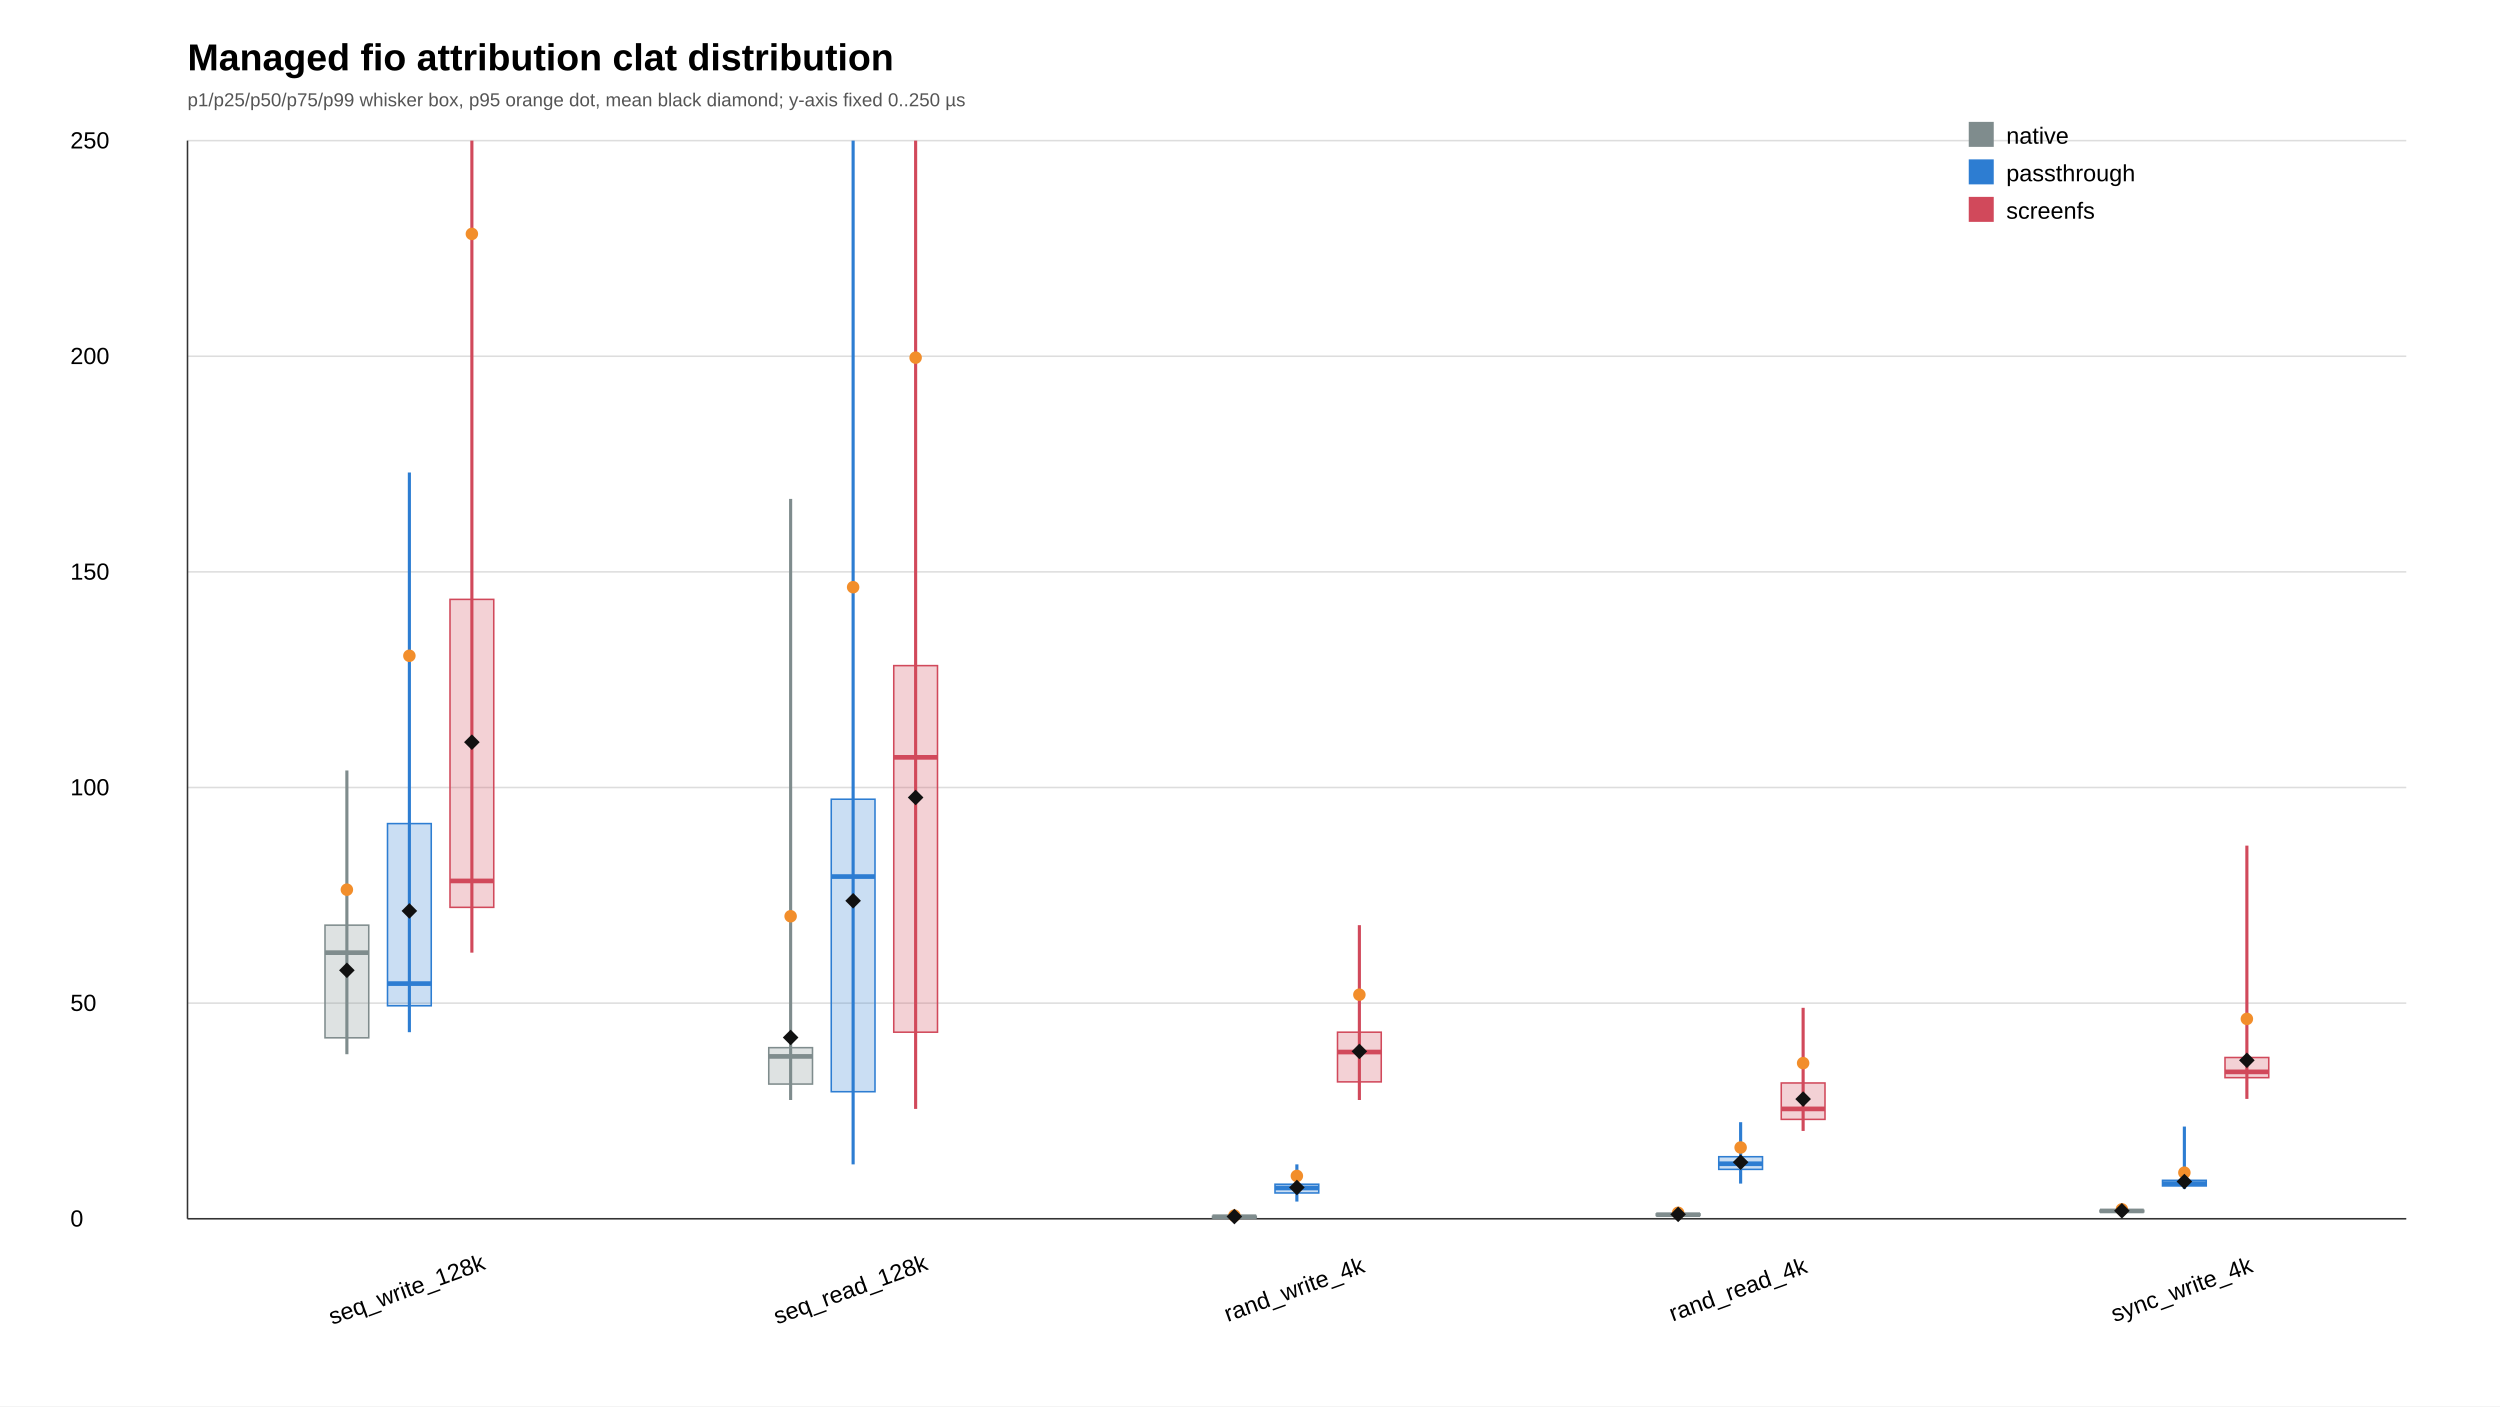
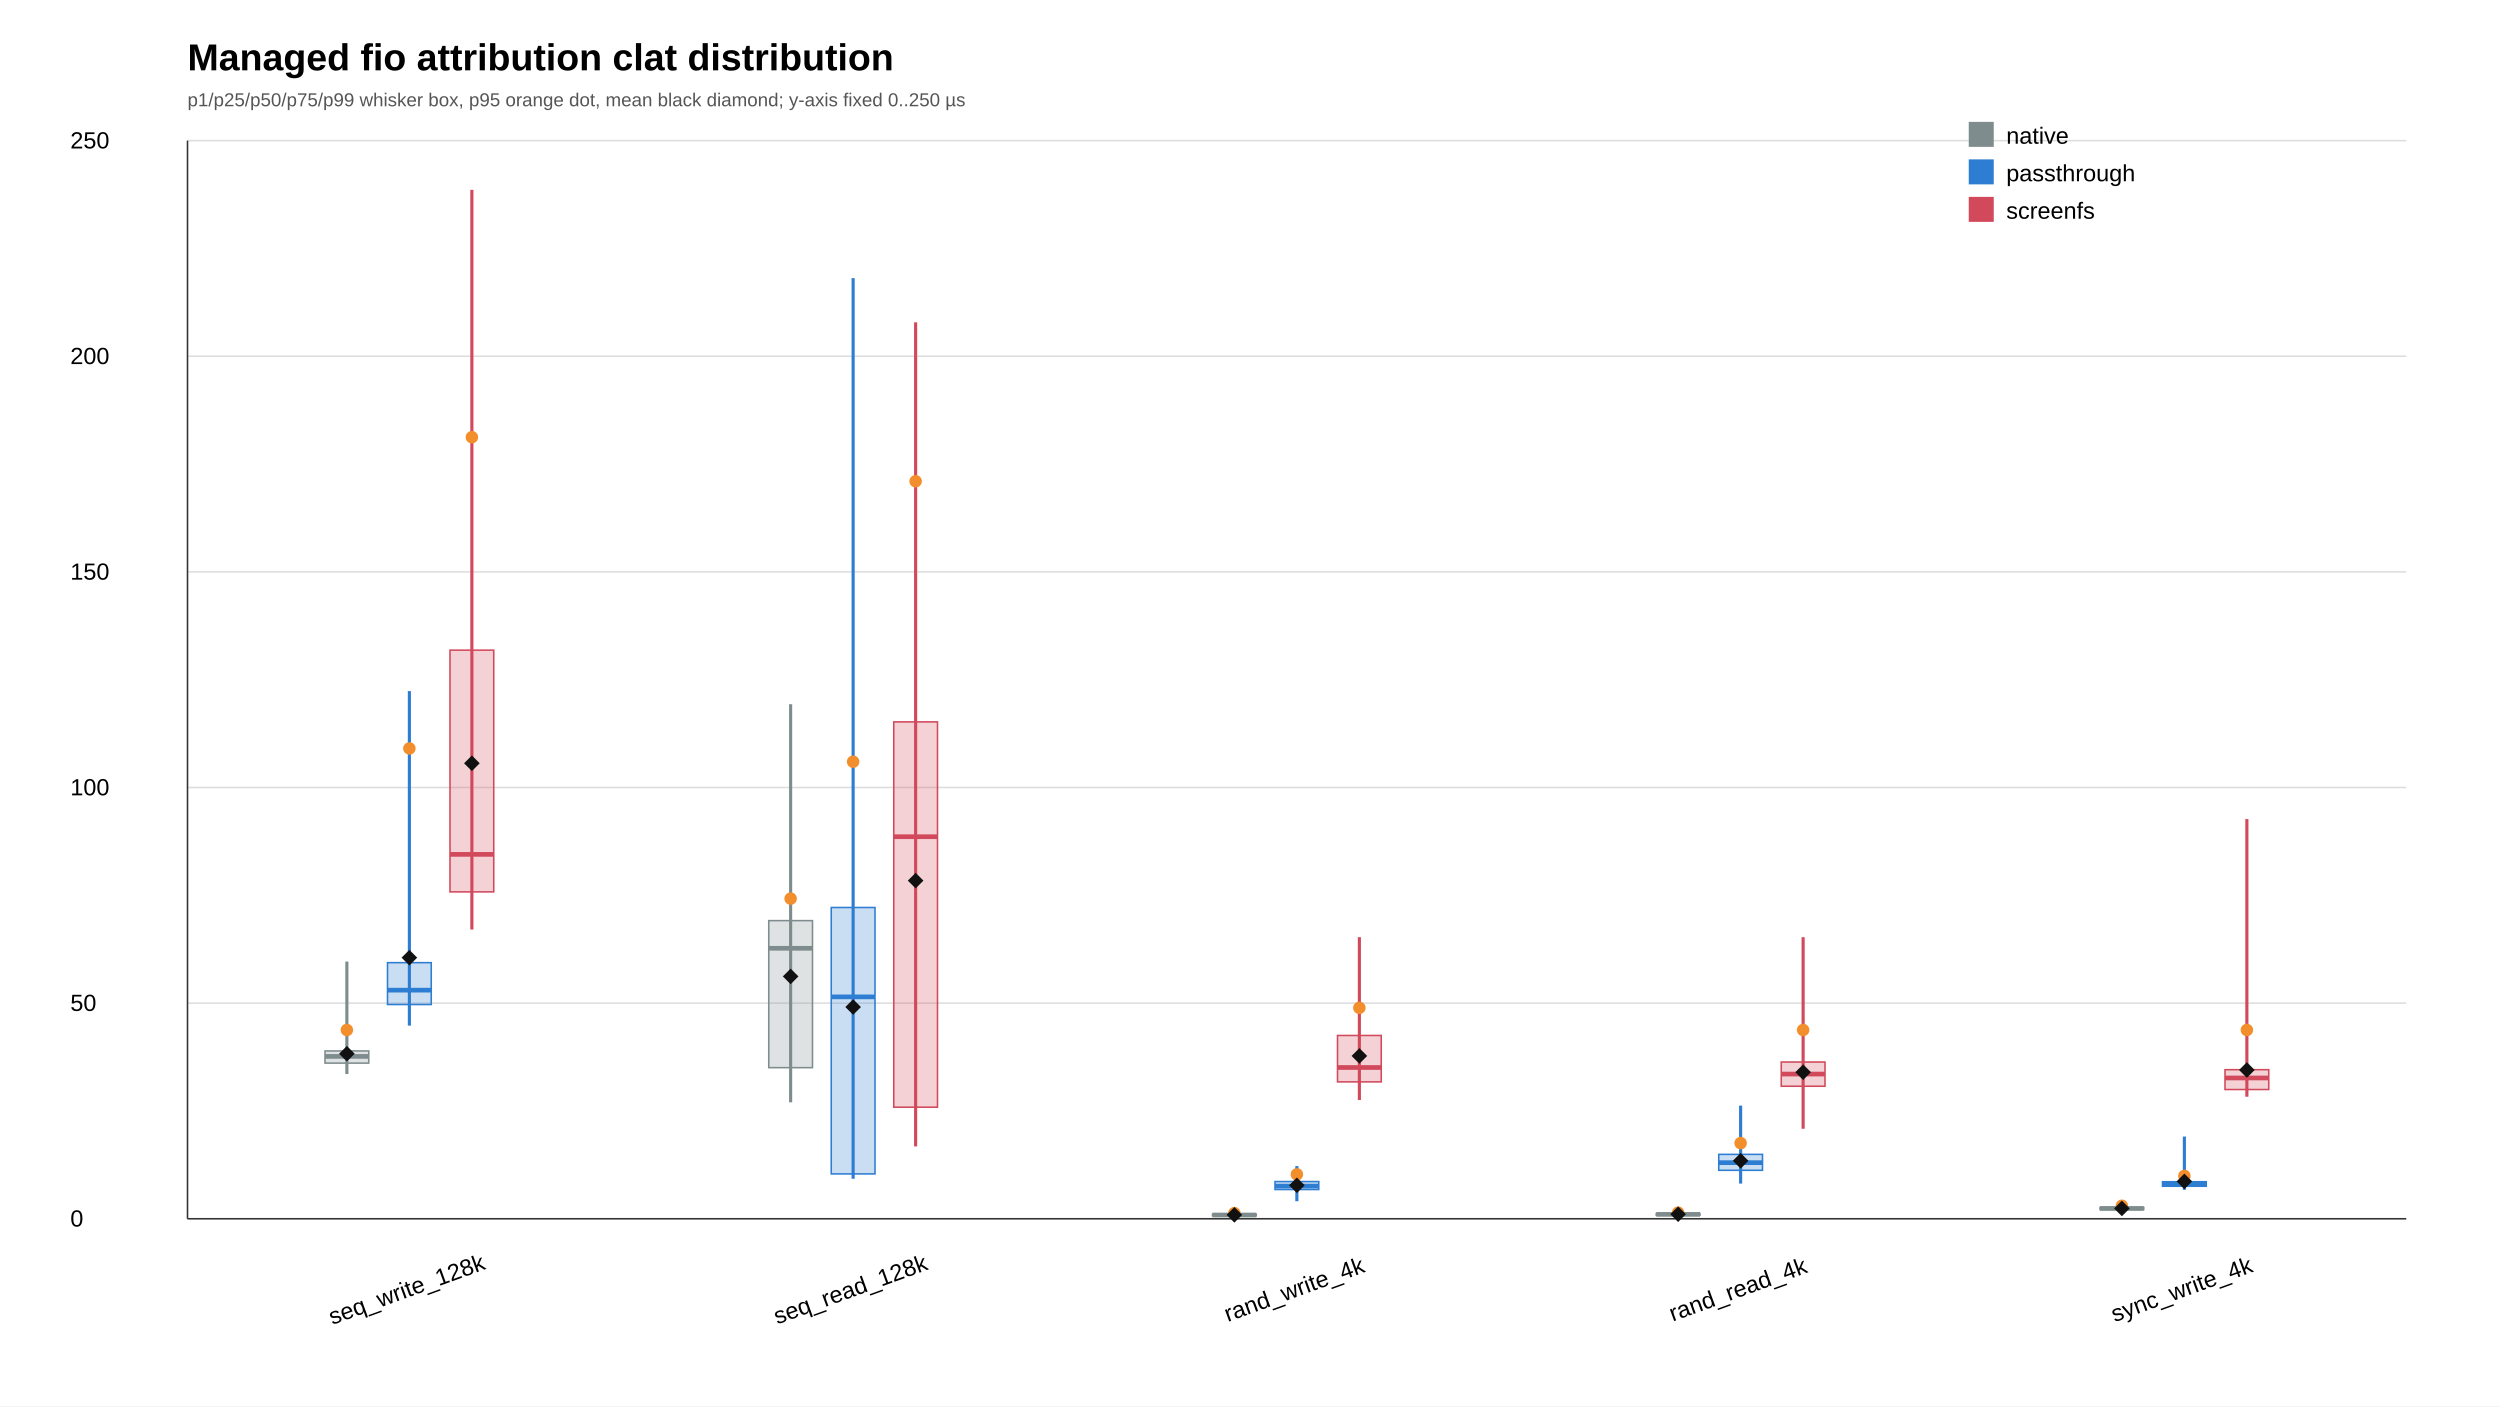
<svg xmlns="http://www.w3.org/2000/svg" width="1600" height="900" viewBox="0 0 1600 900">
  <rect width="100%" height="100%" fill="white" />
  <style>text{font-family:Arial,sans-serif;font-size:15px}.title{font-size:24px;font-weight:700}.axis{stroke:#333;stroke-width:1}.grid{stroke:#ddd;stroke-width:1}.small{font-size:12px;fill:#555}</style>
  <text class="title" x="120" y="45">Managed fio attribution clat distribution</text>
  <text class="small" x="120" y="68">p1/p25/p50/p75/p99 whisker box, p95 orange dot, mean black diamond; y-axis fixed 0..250 µs</text>
  <line class="grid" x1="120" y1="780.0" x2="1540" y2="780.0" />
  <text x="45" y="785.0">0</text>
  <line class="grid" x1="120" y1="642.0" x2="1540" y2="642.0" />
  <text x="45" y="647.0">50</text>
  <line class="grid" x1="120" y1="504.0" x2="1540" y2="504.0" />
  <text x="45" y="509.0">100</text>
  <line class="grid" x1="120" y1="366.0" x2="1540" y2="366.0" />
  <text x="45" y="371.0">150</text>
  <line class="grid" x1="120" y1="228.0" x2="1540" y2="228.0" />
  <text x="45" y="233.0">200</text>
  <line class="grid" x1="120" y1="90.0" x2="1540" y2="90.0" />
  <text x="45" y="95.0">250</text>
  <line class="axis" x1="120" y1="90" x2="120" y2="780" />
  <line class="axis" x1="120" y1="780" x2="1540" y2="780" />
  <text text-anchor="middle" x="262.0" y="830" transform="rotate(-20 262.0 830)">seq_write_128k</text>
-   <line x1="222.0" y1="674.7" x2="222.0" y2="493.1" stroke="#7f8c8d" stroke-width="2" />
-   <rect x="208.0" y="592.1" width="28" height="72.1" fill="#7f8c8d" fill-opacity="0.25" stroke="#7f8c8d" />
-   <line x1="208.0" y1="609.7" x2="236.0" y2="609.7" stroke="#7f8c8d" stroke-width="3" />
-   <circle cx="222.0" cy="569.4" r="4" fill="#f28e2b" />
-   <polygon points="222.0,616.0 227.0,621.0 222.0,626.0 217.0,621.0" fill="#111" />
-   <line x1="262.0" y1="660.6" x2="262.0" y2="302.4" stroke="#2d7dd2" stroke-width="2" />
-   <rect x="248.0" y="527.1" width="28" height="116.6" fill="#2d7dd2" fill-opacity="0.25" stroke="#2d7dd2" />
-   <line x1="248.0" y1="629.5" x2="276.0" y2="629.5" stroke="#2d7dd2" stroke-width="3" />
-   <circle cx="262.0" cy="419.7" r="4" fill="#f28e2b" />
-   <polygon points="262.0,578.0 267.0,583.0 262.0,588.0 257.0,583.0" fill="#111" />
-   <line x1="302.0" y1="609.7" x2="302.0" y2="90.0" stroke="#d1495b" stroke-width="2" />
-   <rect x="288.0" y="383.6" width="28" height="197.1" fill="#d1495b" fill-opacity="0.25" stroke="#d1495b" />
-   <line x1="288.0" y1="563.8" x2="316.0" y2="563.8" stroke="#d1495b" stroke-width="3" />
-   <circle cx="302.0" cy="149.7" r="4" fill="#f28e2b" />
-   <polygon points="302.0,470.0 307.0,475.0 302.0,480.0 297.0,475.0" fill="#111" />
+   <line x1="222.0" y1="687.4" x2="222.0" y2="615.4" stroke="#7f8c8d" stroke-width="2" />
+   <rect x="208.0" y="672.6" width="28" height="7.8" fill="#7f8c8d" fill-opacity="0.25" stroke="#7f8c8d" />
+   <line x1="208.0" y1="676.1" x2="236.0" y2="676.1" stroke="#7f8c8d" stroke-width="3" />
+   <circle cx="222.0" cy="659.2" r="4" fill="#f28e2b" />
+   <polygon points="222.0,669.4 227.0,674.4 222.0,679.4 217.0,674.4" fill="#111" />
+   <line x1="262.0" y1="656.4" x2="262.0" y2="442.3" stroke="#2d7dd2" stroke-width="2" />
+   <rect x="248.0" y="616.1" width="28" height="26.8" fill="#2d7dd2" fill-opacity="0.25" stroke="#2d7dd2" />
+   <line x1="248.0" y1="633.7" x2="276.0" y2="633.7" stroke="#2d7dd2" stroke-width="3" />
+   <circle cx="262.0" cy="479.0" r="4" fill="#f28e2b" />
+   <polygon points="262.0,607.9 267.0,612.9 262.0,617.9 257.0,612.9" fill="#111" />
+   <line x1="302.0" y1="594.9" x2="302.0" y2="121.5" stroke="#d1495b" stroke-width="2" />
+   <rect x="288.0" y="416.1" width="28" height="154.7" fill="#d1495b" fill-opacity="0.25" stroke="#d1495b" />
+   <line x1="288.0" y1="546.8" x2="316.0" y2="546.8" stroke="#d1495b" stroke-width="3" />
+   <circle cx="302.0" cy="279.8" r="4" fill="#f28e2b" />
+   <polygon points="302.0,483.5 307.0,488.5 302.0,493.5 297.0,488.5" fill="#111" />
  <text text-anchor="middle" x="546.0" y="830" transform="rotate(-20 546.0 830)">seq_read_128k</text>
-   <line x1="506.0" y1="704.0" x2="506.0" y2="319.3" stroke="#7f8c8d" stroke-width="2" />
-   <rect x="492.0" y="670.5" width="28" height="23.3" fill="#7f8c8d" fill-opacity="0.25" stroke="#7f8c8d" />
-   <line x1="492.0" y1="676.1" x2="520.0" y2="676.1" stroke="#7f8c8d" stroke-width="3" />
-   <circle cx="506.0" cy="586.4" r="4" fill="#f28e2b" />
-   <polygon points="506.0,659.0 511.0,664.0 506.0,669.0 501.0,664.0" fill="#111" />
-   <line x1="546.0" y1="745.2" x2="546.0" y2="90.0" stroke="#2d7dd2" stroke-width="2" />
-   <rect x="532.0" y="511.5" width="28" height="187.2" fill="#2d7dd2" fill-opacity="0.25" stroke="#2d7dd2" />
-   <line x1="532.0" y1="561.0" x2="560.0" y2="561.0" stroke="#2d7dd2" stroke-width="3" />
-   <circle cx="546.0" cy="375.8" r="4" fill="#f28e2b" />
-   <polygon points="546.0,571.5 551.0,576.5 546.0,581.5 541.0,576.5" fill="#111" />
-   <line x1="586.0" y1="709.7" x2="586.0" y2="90.0" stroke="#d1495b" stroke-width="2" />
-   <rect x="572.0" y="426.0" width="28" height="234.6" fill="#d1495b" fill-opacity="0.25" stroke="#d1495b" />
-   <line x1="572.0" y1="484.7" x2="600.0" y2="484.7" stroke="#d1495b" stroke-width="3" />
-   <circle cx="586.0" cy="228.9" r="4" fill="#f28e2b" />
-   <polygon points="586.0,505.4 591.0,510.4 586.0,515.4 581.0,510.4" fill="#111" />
+   <line x1="506.0" y1="705.5" x2="506.0" y2="450.7" stroke="#7f8c8d" stroke-width="2" />
+   <rect x="492.0" y="589.2" width="28" height="94.1" fill="#7f8c8d" fill-opacity="0.25" stroke="#7f8c8d" />
+   <line x1="492.0" y1="606.9" x2="520.0" y2="606.9" stroke="#7f8c8d" stroke-width="3" />
+   <circle cx="506.0" cy="575.1" r="4" fill="#f28e2b" />
+   <polygon points="506.0,619.9 511.0,624.9 506.0,629.9 501.0,624.9" fill="#111" />
+   <line x1="546.0" y1="754.4" x2="546.0" y2="178.0" stroke="#2d7dd2" stroke-width="2" />
+   <rect x="532.0" y="580.8" width="28" height="170.5" fill="#2d7dd2" fill-opacity="0.25" stroke="#2d7dd2" />
+   <line x1="532.0" y1="638.0" x2="560.0" y2="638.0" stroke="#2d7dd2" stroke-width="3" />
+   <circle cx="546.0" cy="487.5" r="4" fill="#f28e2b" />
+   <polygon points="546.0,639.5 551.0,644.5 546.0,649.5 541.0,644.5" fill="#111" />
+   <line x1="586.0" y1="733.7" x2="586.0" y2="206.3" stroke="#d1495b" stroke-width="2" />
+   <rect x="572.0" y="462.0" width="28" height="246.6" fill="#d1495b" fill-opacity="0.25" stroke="#d1495b" />
+   <line x1="572.0" y1="535.5" x2="600.0" y2="535.5" stroke="#d1495b" stroke-width="3" />
+   <circle cx="586.0" cy="308.0" r="4" fill="#f28e2b" />
+   <polygon points="586.0,558.6 591.0,563.6 586.0,568.6 581.0,563.6" fill="#111" />
  <text text-anchor="middle" x="830.0" y="830" transform="rotate(-20 830.0 830)">rand_write_4k</text>
-   <line x1="790.0" y1="779.3" x2="790.0" y2="777.6" stroke="#7f8c8d" stroke-width="2" />
-   <rect x="776.0" y="778.4" width="28" height="1.0" fill="#7f8c8d" fill-opacity="0.25" stroke="#7f8c8d" />
-   <line x1="776.0" y1="778.7" x2="804.0" y2="778.7" stroke="#7f8c8d" stroke-width="3" />
-   <circle cx="790.0" cy="778.0" r="4" fill="#f28e2b" />
-   <polygon points="790.0,773.6 795.0,778.6 790.0,783.6 785.0,778.6" fill="#111" />
-   <line x1="830.0" y1="769.0" x2="830.0" y2="745.2" stroke="#2d7dd2" stroke-width="2" />
-   <rect x="816.0" y="757.9" width="28" height="5.6" fill="#2d7dd2" fill-opacity="0.25" stroke="#2d7dd2" />
-   <line x1="816.0" y1="760.3" x2="844.0" y2="760.3" stroke="#2d7dd2" stroke-width="3" />
-   <circle cx="830.0" cy="752.6" r="4" fill="#f28e2b" />
-   <polygon points="830.0,755.0 835.0,760.0 830.0,765.0 825.0,760.0" fill="#111" />
-   <line x1="870.0" y1="704.0" x2="870.0" y2="592.1" stroke="#d1495b" stroke-width="2" />
-   <rect x="856.0" y="660.6" width="28" height="31.8" fill="#d1495b" fill-opacity="0.25" stroke="#d1495b" />
-   <line x1="856.0" y1="673.3" x2="884.0" y2="673.3" stroke="#d1495b" stroke-width="3" />
-   <circle cx="870.0" cy="636.6" r="4" fill="#f28e2b" />
-   <polygon points="870.0,667.9 875.0,672.9 870.0,677.9 865.0,672.9" fill="#111" />
+   <line x1="790.0" y1="778.7" x2="790.0" y2="775.8" stroke="#7f8c8d" stroke-width="2" />
+   <rect x="776.0" y="777.1" width="28" height="1.0" fill="#7f8c8d" fill-opacity="0.25" stroke="#7f8c8d" />
+   <line x1="776.0" y1="777.6" x2="804.0" y2="777.6" stroke="#7f8c8d" stroke-width="3" />
+   <circle cx="790.0" cy="776.4" r="4" fill="#f28e2b" />
+   <polygon points="790.0,772.5 795.0,777.5 790.0,782.5 785.0,777.5" fill="#111" />
+   <line x1="830.0" y1="768.8" x2="830.0" y2="746.3" stroke="#2d7dd2" stroke-width="2" />
+   <rect x="816.0" y="756.2" width="28" height="5.1" fill="#2d7dd2" fill-opacity="0.25" stroke="#2d7dd2" />
+   <line x1="816.0" y1="759.1" x2="844.0" y2="759.1" stroke="#2d7dd2" stroke-width="3" />
+   <circle cx="830.0" cy="751.6" r="4" fill="#f28e2b" />
+   <polygon points="830.0,753.6 835.0,758.6 830.0,763.6 825.0,758.6" fill="#111" />
+   <line x1="870.0" y1="704.0" x2="870.0" y2="599.8" stroke="#d1495b" stroke-width="2" />
+   <rect x="856.0" y="662.7" width="28" height="29.7" fill="#d1495b" fill-opacity="0.25" stroke="#d1495b" />
+   <line x1="856.0" y1="683.2" x2="884.0" y2="683.2" stroke="#d1495b" stroke-width="3" />
+   <circle cx="870.0" cy="645.0" r="4" fill="#f28e2b" />
+   <polygon points="870.0,670.8 875.0,675.8 870.0,680.8 865.0,675.8" fill="#111" />
  <text text-anchor="middle" x="1114.0" y="830" transform="rotate(-20 1114.0 830)">rand_read_4k</text>
-   <line x1="1074.0" y1="778.8" x2="1074.0" y2="775.5" stroke="#7f8c8d" stroke-width="2" />
-   <rect x="1060.0" y="776.9" width="28" height="1.0" fill="#7f8c8d" fill-opacity="0.25" stroke="#7f8c8d" />
-   <line x1="1060.0" y1="777.4" x2="1088.0" y2="777.4" stroke="#7f8c8d" stroke-width="3" />
-   <circle cx="1074.0" cy="776.2" r="4" fill="#f28e2b" />
-   <polygon points="1074.0,772.2 1079.0,777.2 1074.0,782.2 1069.0,777.2" fill="#111" />
-   <line x1="1114.0" y1="757.5" x2="1114.0" y2="718.2" stroke="#2d7dd2" stroke-width="2" />
-   <rect x="1100.0" y="740.3" width="28" height="8.1" fill="#2d7dd2" fill-opacity="0.25" stroke="#2d7dd2" />
-   <line x1="1100.0" y1="744.8" x2="1128.0" y2="744.8" stroke="#2d7dd2" stroke-width="3" />
-   <circle cx="1114.0" cy="734.4" r="4" fill="#f28e2b" />
-   <polygon points="1114.0,738.8 1119.0,743.8 1114.0,748.8 1109.0,743.8" fill="#111" />
-   <line x1="1154.0" y1="723.8" x2="1154.0" y2="645.0" stroke="#d1495b" stroke-width="2" />
-   <rect x="1140.0" y="693.1" width="28" height="23.3" fill="#d1495b" fill-opacity="0.25" stroke="#d1495b" />
-   <line x1="1140.0" y1="709.7" x2="1168.0" y2="709.7" stroke="#d1495b" stroke-width="3" />
-   <circle cx="1154.0" cy="680.4" r="4" fill="#f28e2b" />
-   <polygon points="1154.0,698.4 1159.0,703.4 1154.0,708.4 1149.0,703.4" fill="#111" />
+   <line x1="1074.0" y1="778.4" x2="1074.0" y2="775.6" stroke="#7f8c8d" stroke-width="2" />
+   <rect x="1060.0" y="776.7" width="28" height="1.0" fill="#7f8c8d" fill-opacity="0.25" stroke="#7f8c8d" />
+   <line x1="1060.0" y1="777.2" x2="1088.0" y2="777.2" stroke="#7f8c8d" stroke-width="3" />
+   <circle cx="1074.0" cy="776.1" r="4" fill="#f28e2b" />
+   <polygon points="1074.0,772.1 1079.0,777.1 1074.0,782.1 1069.0,777.1" fill="#111" />
+   <line x1="1114.0" y1="757.5" x2="1114.0" y2="707.6" stroke="#2d7dd2" stroke-width="2" />
+   <rect x="1100.0" y="738.8" width="28" height="10.2" fill="#2d7dd2" fill-opacity="0.25" stroke="#2d7dd2" />
+   <line x1="1100.0" y1="744.1" x2="1128.0" y2="744.1" stroke="#2d7dd2" stroke-width="3" />
+   <circle cx="1114.0" cy="731.6" r="4" fill="#f28e2b" />
+   <polygon points="1114.0,737.9 1119.0,742.9 1114.0,747.9 1109.0,742.9" fill="#111" />
+   <line x1="1154.0" y1="722.4" x2="1154.0" y2="599.8" stroke="#d1495b" stroke-width="2" />
+   <rect x="1140.0" y="679.7" width="28" height="15.5" fill="#d1495b" fill-opacity="0.25" stroke="#d1495b" />
+   <line x1="1140.0" y1="687.4" x2="1168.0" y2="687.4" stroke="#d1495b" stroke-width="3" />
+   <circle cx="1154.0" cy="659.2" r="4" fill="#f28e2b" />
+   <polygon points="1154.0,681.2 1159.0,686.2 1154.0,691.2 1149.0,686.2" fill="#111" />
  <text text-anchor="middle" x="1398.0" y="830" transform="rotate(-20 1398.0 830)">sync_write_4k</text>
-   <line x1="1358.0" y1="776.1" x2="1358.0" y2="773.5" stroke="#7f8c8d" stroke-width="2" />
-   <rect x="1344.0" y="774.6" width="28" height="1.0" fill="#7f8c8d" fill-opacity="0.25" stroke="#7f8c8d" />
-   <line x1="1344.0" y1="775.0" x2="1372.0" y2="775.0" stroke="#7f8c8d" stroke-width="3" />
-   <circle cx="1358.0" cy="774.0" r="4" fill="#f28e2b" />
-   <polygon points="1358.0,769.9 1363.0,774.9 1358.0,779.9 1353.0,774.9" fill="#111" />
-   <line x1="1398.0" y1="761.0" x2="1398.0" y2="721.0" stroke="#2d7dd2" stroke-width="2" />
-   <rect x="1384.0" y="755.4" width="28" height="3.6" fill="#2d7dd2" fill-opacity="0.25" stroke="#2d7dd2" />
-   <line x1="1384.0" y1="757.5" x2="1412.0" y2="757.5" stroke="#2d7dd2" stroke-width="3" />
-   <circle cx="1398.0" cy="750.5" r="4" fill="#f28e2b" />
-   <polygon points="1398.0,751.2 1403.0,756.2 1398.0,761.2 1393.0,756.2" fill="#111" />
-   <line x1="1438.0" y1="703.3" x2="1438.0" y2="541.2" stroke="#d1495b" stroke-width="2" />
-   <rect x="1424.0" y="676.8" width="28" height="12.9" fill="#d1495b" fill-opacity="0.25" stroke="#d1495b" />
-   <line x1="1424.0" y1="686.0" x2="1452.0" y2="686.0" stroke="#d1495b" stroke-width="3" />
-   <circle cx="1438.0" cy="652.1" r="4" fill="#f28e2b" />
-   <polygon points="1438.0,673.6 1443.0,678.6 1438.0,683.6 1433.0,678.6" fill="#111" />
+   <line x1="1358.0" y1="776.0" x2="1358.0" y2="770.3" stroke="#7f8c8d" stroke-width="2" />
+   <rect x="1344.0" y="772.8" width="28" height="1.3" fill="#7f8c8d" fill-opacity="0.25" stroke="#7f8c8d" />
+   <line x1="1344.0" y1="773.4" x2="1372.0" y2="773.4" stroke="#7f8c8d" stroke-width="3" />
+   <circle cx="1358.0" cy="771.7" r="4" fill="#f28e2b" />
+   <polygon points="1358.0,768.4 1363.0,773.4 1358.0,778.4 1353.0,773.4" fill="#111" />
+   <line x1="1398.0" y1="761.5" x2="1398.0" y2="727.4" stroke="#2d7dd2" stroke-width="2" />
+   <rect x="1384.0" y="756.3" width="28" height="2.9" fill="#2d7dd2" fill-opacity="0.25" stroke="#2d7dd2" />
+   <line x1="1384.0" y1="757.8" x2="1412.0" y2="757.8" stroke="#2d7dd2" stroke-width="3" />
+   <circle cx="1398.0" cy="752.6" r="4" fill="#f28e2b" />
+   <polygon points="1398.0,751.1 1403.0,756.1 1398.0,761.1 1393.0,756.1" fill="#111" />
+   <line x1="1438.0" y1="701.9" x2="1438.0" y2="524.2" stroke="#d1495b" stroke-width="2" />
+   <rect x="1424.0" y="684.6" width="28" height="12.7" fill="#d1495b" fill-opacity="0.25" stroke="#d1495b" />
+   <line x1="1424.0" y1="689.9" x2="1452.0" y2="689.9" stroke="#d1495b" stroke-width="3" />
+   <circle cx="1438.0" cy="659.2" r="4" fill="#f28e2b" />
+   <polygon points="1438.0,679.8 1443.0,684.8 1438.0,689.8 1433.0,684.8" fill="#111" />
  <rect x="1260" y="78" width="16" height="16" fill="#7f8c8d" />
  <text x="1284" y="92">native</text>
  <rect x="1260" y="102" width="16" height="16" fill="#2d7dd2" />
  <text x="1284" y="116">passthrough</text>
  <rect x="1260" y="126" width="16" height="16" fill="#d1495b" />
  <text x="1284" y="140">screenfs</text>
</svg>
